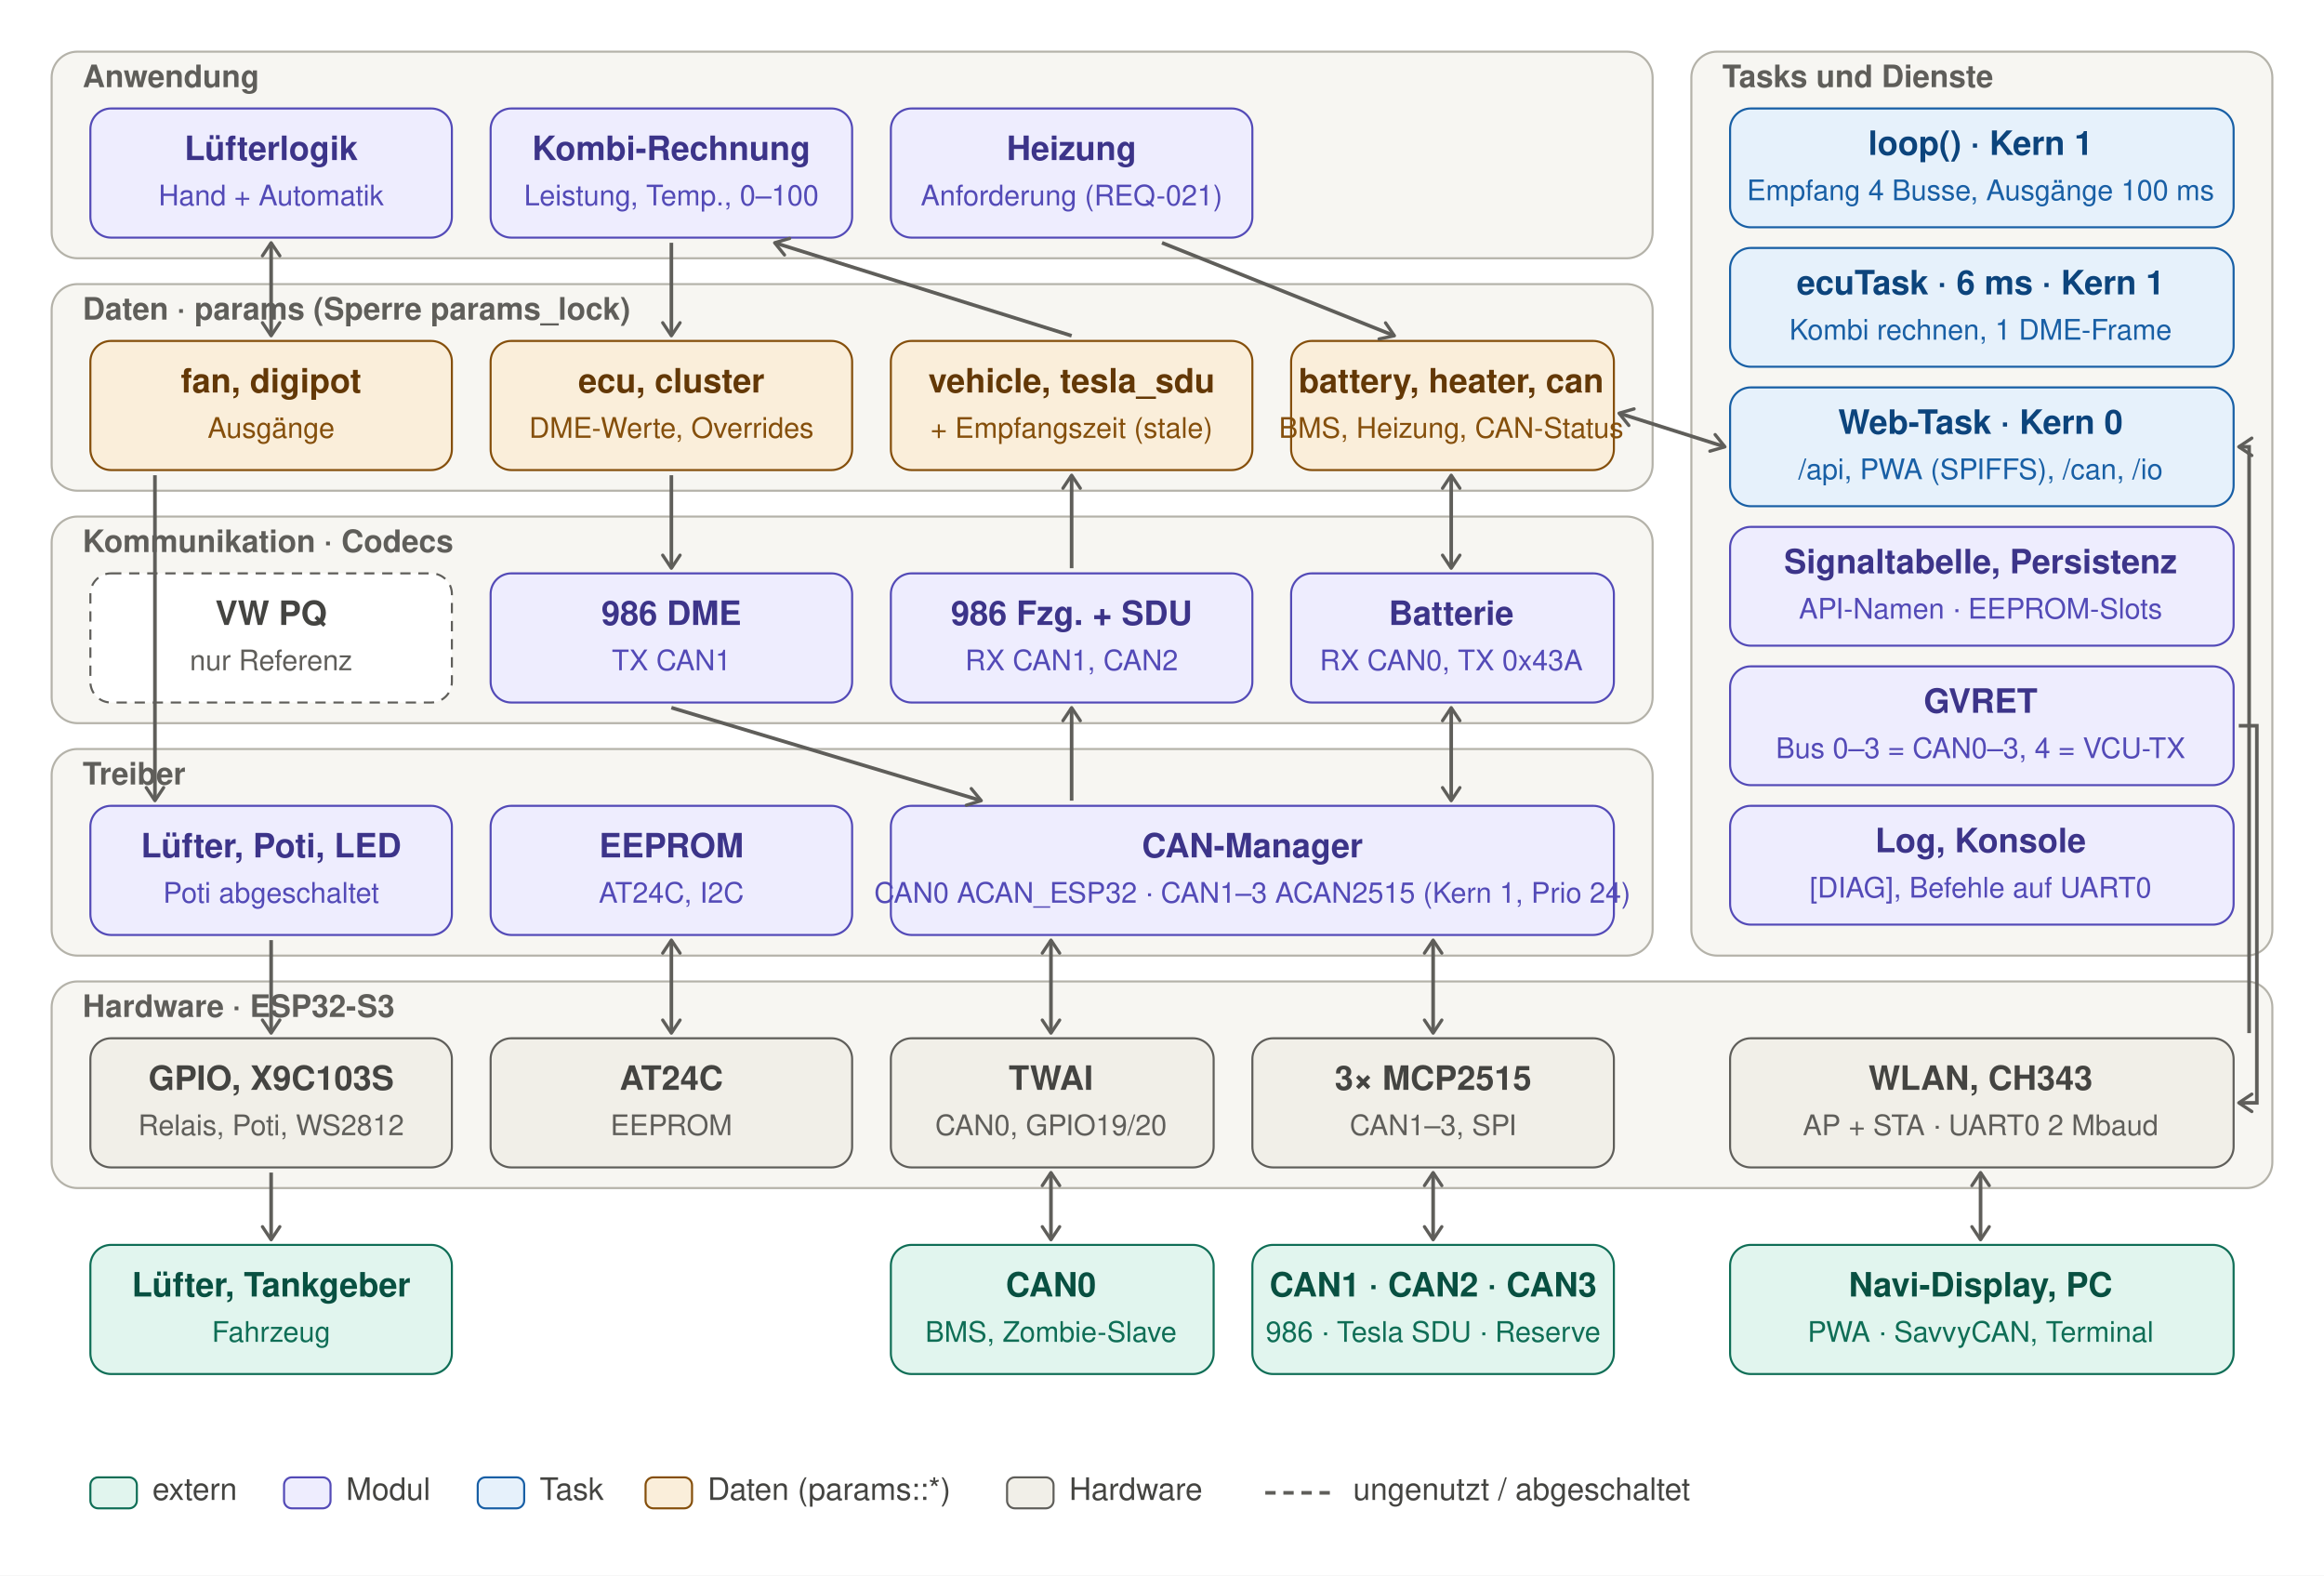
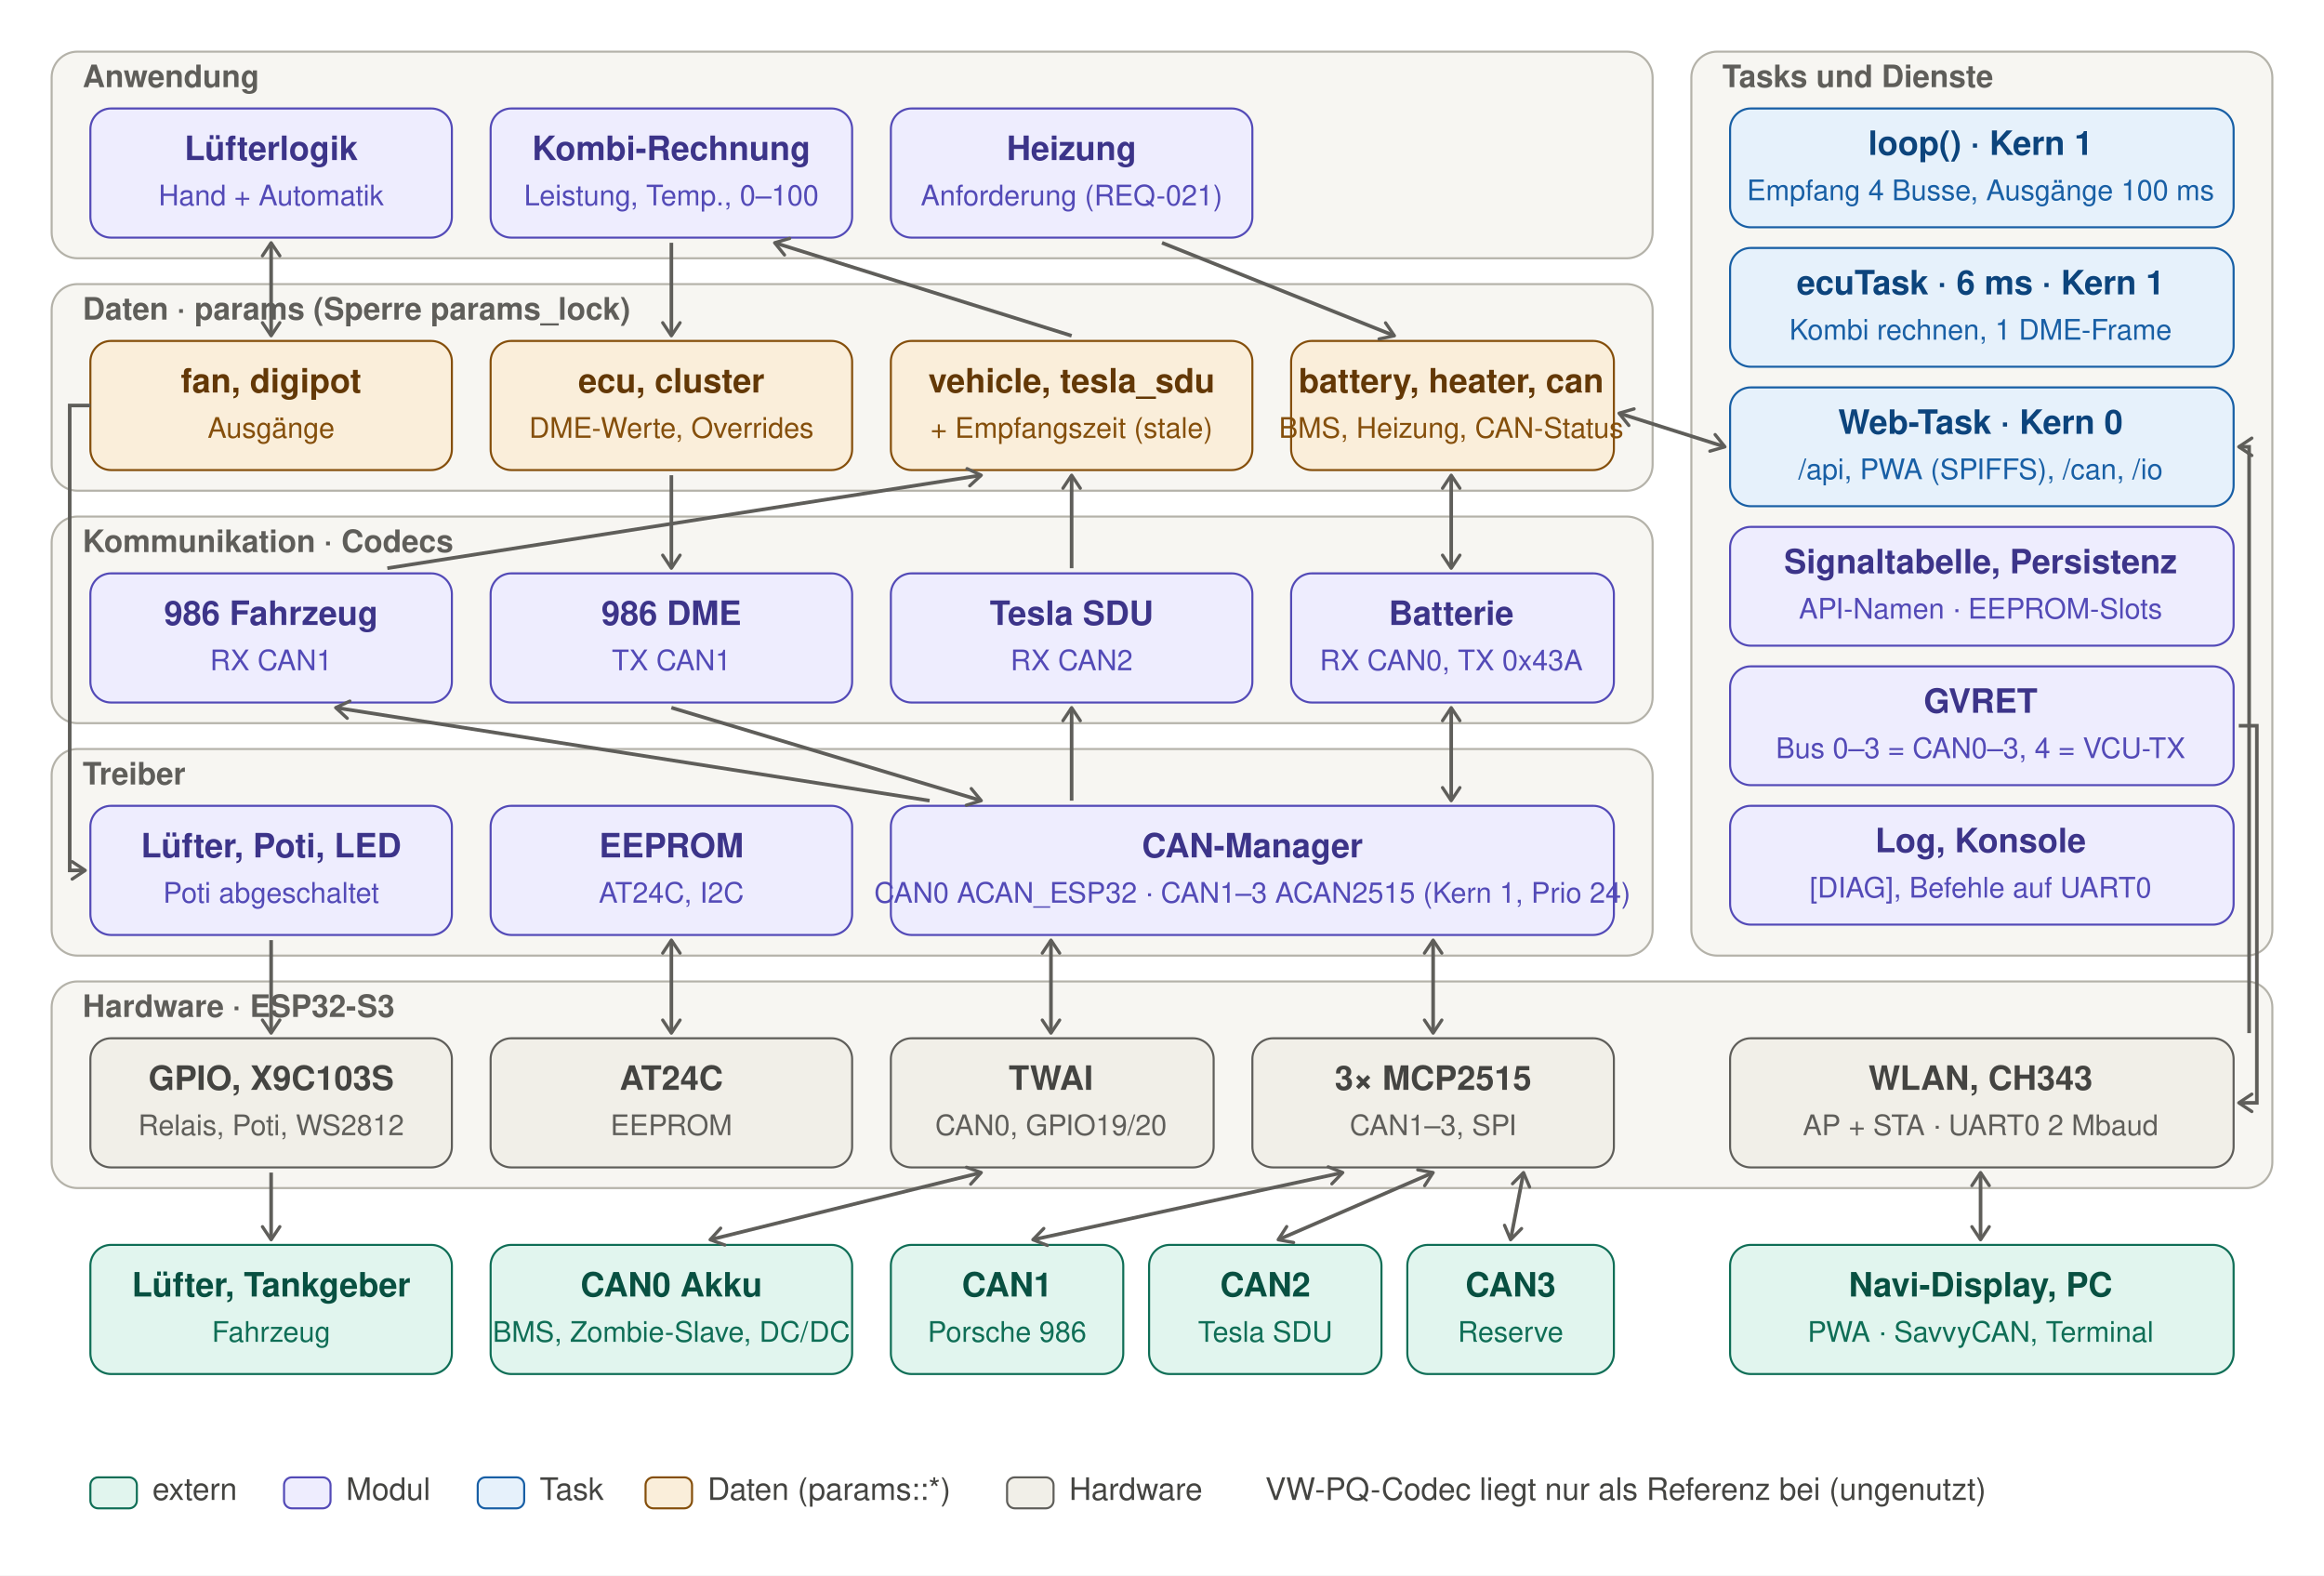
<svg xmlns="http://www.w3.org/2000/svg" width="900" height="610" viewBox="0 0 900 610" role="img">
  <style>
text{font-family:-apple-system,"Segoe UI",Helvetica,Arial,sans-serif;dominant-baseline:central;text-anchor:middle}
.h{font-size:13px;font-weight:600}.s{font-size:11px}
.bl{font-size:12px;fill:#5F5E5A;text-anchor:start;font-weight:600}
.band{fill:#F7F6F2;stroke:#B4B2A9;stroke-width:0.8}
.ext rect{fill:#E1F5EE;stroke:#0F6E56}.ext .h{fill:#085041}.ext .s{fill:#0F6E56}
.mod rect{fill:#EEEDFE;stroke:#534AB7}.mod .h{fill:#3C3489}.mod .s{fill:#534AB7}
.task rect{fill:#E6F1FB;stroke:#185FA5}.task .h{fill:#0C447C}.task .s{fill:#185FA5}
.mem rect{fill:#FAEEDA;stroke:#854F0B}.mem .h{fill:#633806}.mem .s{fill:#854F0B}
.hw rect{fill:#F1EFE8;stroke:#5F5E5A}.hw .h{fill:#444441}.hw .s{fill:#5F5E5A}
.plan rect{fill:#FFFFFF;stroke:#5F5E5A;stroke-dasharray:4 3}.plan .h{fill:#444441}.plan .s{fill:#5F5E5A}
rect{stroke-width:0.8}
.a{stroke:#5F5E5A;stroke-width:1.4;fill:none}.d{stroke-dasharray:4 3}
.l{font-size:12px;fill:#444441;text-anchor:start}
</style>
  <defs>
    <marker id="m" viewBox="0 0 10 10" refX="8" refY="5" markerWidth="6" markerHeight="6" orient="auto-start-reverse">
      <path d="M2 1L8 5L2 9" fill="none" stroke="#5F5E5A" stroke-width="1.5" stroke-linecap="round" stroke-linejoin="round" />
    </marker>
  </defs>
  <rect x="0" y="0" width="900" height="610" fill="#FFFFFF" stroke="none" />
  <rect class="band" x="20" y="20" width="620" height="80" rx="10" />
  <text class="bl" x="32" y="31">Anwendung</text>
  <rect class="band" x="20" y="110" width="620" height="80" rx="10" />
  <text class="bl" x="32" y="121">Daten · params (Sperre params_lock)</text>
  <rect class="band" x="20" y="200" width="620" height="80" rx="10" />
  <text class="bl" x="32" y="211">Kommunikation · Codecs</text>
  <rect class="band" x="20" y="290" width="620" height="80" rx="10" />
  <text class="bl" x="32" y="301">Treiber</text>
  <rect class="band" x="20" y="380" width="860" height="80" rx="10" />
  <text class="bl" x="32" y="391">Hardware · ESP32-S3</text>
  <rect class="band" x="655" y="20" width="225" height="350" rx="10" />
  <text class="bl" x="667" y="31">Tasks und Dienste</text>
  <g class="mod">
    <rect x="35" y="42" width="140" height="50" rx="8" />
    <text class="h" x="105" y="59">Lüfterlogik</text>
    <text class="s" x="105" y="77">Hand + Automatik</text>
  </g>
  <g class="mod">
    <rect x="190" y="42" width="140" height="50" rx="8" />
    <text class="h" x="260" y="59">Kombi-Rechnung</text>
    <text class="s" x="260" y="77">Leistung, Temp., 0–100</text>
  </g>
  <g class="mod">
    <rect x="345" y="42" width="140" height="50" rx="8" />
    <text class="h" x="415" y="59">Heizung</text>
    <text class="s" x="415" y="77">Anforderung (REQ-021)</text>
  </g>
  <g class="mem">
    <rect x="35" y="132" width="140" height="50" rx="8" />
    <text class="h" x="105" y="149">fan, digipot</text>
    <text class="s" x="105" y="167">Ausgänge</text>
  </g>
  <g class="mem">
    <rect x="190" y="132" width="140" height="50" rx="8" />
    <text class="h" x="260" y="149">ecu, cluster</text>
    <text class="s" x="260" y="167">DME-Werte, Overrides</text>
  </g>
  <g class="mem">
    <rect x="345" y="132" width="140" height="50" rx="8" />
    <text class="h" x="415" y="149">vehicle, tesla_sdu</text>
    <text class="s" x="415" y="167">+ Empfangszeit (stale)</text>
  </g>
  <g class="mem">
    <rect x="500" y="132" width="125" height="50" rx="8" />
    <text class="h" x="562" y="149">battery, heater, can</text>
    <text class="s" x="562" y="167">BMS, Heizung, CAN-Status</text>
  </g>
-   <g class="plan">
+   <g class="mod">
    <rect x="35" y="222" width="140" height="50" rx="8" />
-     <text class="h" x="105" y="239">VW PQ</text>
-     <text class="s" x="105" y="257">nur Referenz</text>
+     <text class="h" x="105" y="239">986 Fahrzeug</text>
+     <text class="s" x="105" y="257">RX CAN1</text>
  </g>
  <g class="mod">
    <rect x="190" y="222" width="140" height="50" rx="8" />
    <text class="h" x="260" y="239">986 DME</text>
    <text class="s" x="260" y="257">TX CAN1</text>
  </g>
  <g class="mod">
    <rect x="345" y="222" width="140" height="50" rx="8" />
-     <text class="h" x="415" y="239">986 Fzg. + SDU</text>
-     <text class="s" x="415" y="257">RX CAN1, CAN2</text>
+     <text class="h" x="415" y="239">Tesla SDU</text>
+     <text class="s" x="415" y="257">RX CAN2</text>
  </g>
  <g class="mod">
    <rect x="500" y="222" width="125" height="50" rx="8" />
    <text class="h" x="562" y="239">Batterie</text>
    <text class="s" x="562" y="257">RX CAN0, TX 0x43A</text>
  </g>
  <g class="mod">
    <rect x="35" y="312" width="140" height="50" rx="8" />
    <text class="h" x="105" y="329">Lüfter, Poti, LED</text>
    <text class="s" x="105" y="347">Poti abgeschaltet</text>
  </g>
  <g class="mod">
    <rect x="190" y="312" width="140" height="50" rx="8" />
    <text class="h" x="260" y="329">EEPROM</text>
    <text class="s" x="260" y="347">AT24C, I2C</text>
  </g>
  <g class="mod">
    <rect x="345" y="312" width="280" height="50" rx="8" />
    <text class="h" x="485" y="329">CAN-Manager</text>
    <text class="s" x="485" y="347">CAN0 ACAN_ESP32 · CAN1–3 ACAN2515 (Kern 1, Prio 24)</text>
  </g>
  <g class="hw">
    <rect x="35" y="402" width="140" height="50" rx="8" />
    <text class="h" x="105" y="419">GPIO, X9C103S</text>
    <text class="s" x="105" y="437">Relais, Poti, WS2812</text>
  </g>
  <g class="hw">
    <rect x="190" y="402" width="140" height="50" rx="8" />
    <text class="h" x="260" y="419">AT24C</text>
    <text class="s" x="260" y="437">EEPROM</text>
  </g>
  <g class="hw">
    <rect x="345" y="402" width="125" height="50" rx="8" />
    <text class="h" x="407" y="419">TWAI</text>
    <text class="s" x="407" y="437">CAN0, GPIO19/20</text>
  </g>
  <g class="hw">
    <rect x="485" y="402" width="140" height="50" rx="8" />
    <text class="h" x="555" y="419">3× MCP2515</text>
    <text class="s" x="555" y="437">CAN1–3, SPI</text>
  </g>
  <g class="hw">
    <rect x="670" y="402" width="195" height="50" rx="8" />
    <text class="h" x="767" y="419">WLAN, CH343</text>
    <text class="s" x="767" y="437">AP + STA · UART0 2 Mbaud</text>
  </g>
  <g class="ext">
    <rect x="35" y="482" width="140" height="50" rx="8" />
    <text class="h" x="105" y="499">Lüfter, Tankgeber</text>
    <text class="s" x="105" y="517">Fahrzeug</text>
  </g>
  <g class="ext">
-     <rect x="345" y="482" width="125" height="50" rx="8" />
-     <text class="h" x="407" y="499">CAN0</text>
-     <text class="s" x="407" y="517">BMS, Zombie-Slave</text>
-   </g>
-   <g class="ext">
-     <rect x="485" y="482" width="140" height="50" rx="8" />
-     <text class="h" x="555" y="499">CAN1 · CAN2 · CAN3</text>
-     <text class="s" x="555" y="517">986 · Tesla SDU · Reserve</text>
+     <rect x="190" y="482" width="140" height="50" rx="8" />
+     <text class="h" x="260" y="499">CAN0 Akku</text>
+     <text class="s" x="260" y="517">BMS, Zombie-Slave, DC/DC</text>
+   </g>
+   <g class="ext">
+     <rect x="345" y="482" width="90" height="50" rx="8" />
+     <text class="h" x="390" y="499">CAN1</text>
+     <text class="s" x="390" y="517">Porsche 986</text>
+   </g>
+   <g class="ext">
+     <rect x="445" y="482" width="90" height="50" rx="8" />
+     <text class="h" x="490" y="499">CAN2</text>
+     <text class="s" x="490" y="517">Tesla SDU</text>
+   </g>
+   <g class="ext">
+     <rect x="545" y="482" width="80" height="50" rx="8" />
+     <text class="h" x="585" y="499">CAN3</text>
+     <text class="s" x="585" y="517">Reserve</text>
  </g>
  <g class="ext">
    <rect x="670" y="482" width="195" height="50" rx="8" />
    <text class="h" x="767" y="499">Navi-Display, PC</text>
    <text class="s" x="767" y="517">PWA · SavvyCAN, Terminal</text>
  </g>
  <g class="task">
    <rect x="670" y="42" width="195" height="46" rx="8" />
    <text class="h" x="767" y="57">loop() · Kern 1</text>
    <text class="s" x="767" y="75">Empfang 4 Busse, Ausgänge 100 ms</text>
  </g>
  <g class="task">
    <rect x="670" y="96" width="195" height="46" rx="8" />
    <text class="h" x="767" y="111">ecuTask · 6 ms · Kern 1</text>
    <text class="s" x="767" y="129">Kombi rechnen, 1 DME-Frame</text>
  </g>
  <g class="task">
    <rect x="670" y="150" width="195" height="46" rx="8" />
    <text class="h" x="767" y="165">Web-Task · Kern 0</text>
    <text class="s" x="767" y="183">/api, PWA (SPIFFS), /can, /io</text>
  </g>
  <g class="mod">
    <rect x="670" y="204" width="195" height="46" rx="8" />
    <text class="h" x="767" y="219">Signaltabelle, Persistenz</text>
    <text class="s" x="767" y="237">API-Namen · EEPROM-Slots</text>
  </g>
  <g class="mod">
    <rect x="670" y="258" width="195" height="46" rx="8" />
    <text class="h" x="767" y="273">GVRET</text>
    <text class="s" x="767" y="291">Bus 0–3 = CAN0–3, 4 = VCU-TX</text>
  </g>
  <g class="mod">
    <rect x="670" y="312" width="195" height="46" rx="8" />
    <text class="h" x="767" y="327">Log, Konsole</text>
    <text class="s" x="767" y="345">[DIAG], Befehle auf UART0</text>
  </g>
  <line x1="105" y1="94" x2="105" y2="130" class="a" marker-start="url(#m)" marker-end="url(#m)" />
  <line x1="260" y1="94" x2="260" y2="130" class="a" marker-end="url(#m)" />
  <line x1="415" y1="130" x2="300" y2="94" class="a" marker-end="url(#m)" />
  <line x1="450" y1="94" x2="540" y2="130" class="a" marker-end="url(#m)" />
  <line x1="260" y1="184" x2="260" y2="220" class="a" marker-end="url(#m)" />
  <line x1="415" y1="220" x2="415" y2="184" class="a" marker-end="url(#m)" />
+   <line x1="150" y1="220" x2="380" y2="184" class="a" marker-end="url(#m)" />
  <line x1="562" y1="184" x2="562" y2="220" class="a" marker-start="url(#m)" marker-end="url(#m)" />
-   <path d="M60 184 L60 310" class="a" marker-end="url(#m)" />
+   <path d="M35 157 L27 157 L27 337 L33 337" class="a" marker-end="url(#m)" />
  <line x1="260" y1="274" x2="380" y2="310" class="a" marker-end="url(#m)" />
+   <line x1="360" y1="310" x2="130" y2="274" class="a" marker-end="url(#m)" />
  <line x1="415" y1="310" x2="415" y2="274" class="a" marker-end="url(#m)" />
  <line x1="562" y1="274" x2="562" y2="310" class="a" marker-start="url(#m)" marker-end="url(#m)" />
  <line x1="105" y1="364" x2="105" y2="400" class="a" marker-end="url(#m)" />
  <line x1="260" y1="364" x2="260" y2="400" class="a" marker-start="url(#m)" marker-end="url(#m)" />
  <line x1="407" y1="364" x2="407" y2="400" class="a" marker-start="url(#m)" marker-end="url(#m)" />
  <line x1="555" y1="364" x2="555" y2="400" class="a" marker-start="url(#m)" marker-end="url(#m)" />
  <line x1="105" y1="454" x2="105" y2="480" class="a" marker-end="url(#m)" />
-   <line x1="407" y1="454" x2="407" y2="480" class="a" marker-start="url(#m)" marker-end="url(#m)" />
-   <line x1="555" y1="454" x2="555" y2="480" class="a" marker-start="url(#m)" marker-end="url(#m)" />
+   <line x1="380" y1="454" x2="275" y2="480" class="a" marker-start="url(#m)" marker-end="url(#m)" />
+   <line x1="520" y1="454" x2="400" y2="480" class="a" marker-start="url(#m)" marker-end="url(#m)" />
+   <line x1="555" y1="454" x2="495" y2="480" class="a" marker-start="url(#m)" marker-end="url(#m)" />
+   <line x1="590" y1="454" x2="585" y2="480" class="a" marker-start="url(#m)" marker-end="url(#m)" />
  <line x1="767" y1="454" x2="767" y2="480" class="a" marker-start="url(#m)" marker-end="url(#m)" />
  <line x1="668" y1="173" x2="627" y2="160" class="a" marker-start="url(#m)" marker-end="url(#m)" />
  <path d="M867 281 L874 281 L874 427 L867 427" class="a" marker-end="url(#m)" />
  <path d="M867 173 L871 173 L871 400" class="a" marker-start="url(#m)" />
  <g class="ext">
    <rect x="35" y="572" width="18" height="12" rx="3" />
  </g>
  <text class="l" x="59" y="578">extern</text>
  <g class="mod">
    <rect x="110" y="572" width="18" height="12" rx="3" />
  </g>
  <text class="l" x="134" y="578">Modul</text>
  <g class="task">
    <rect x="185" y="572" width="18" height="12" rx="3" />
  </g>
  <text class="l" x="209" y="578">Task</text>
  <g class="mem">
    <rect x="250" y="572" width="18" height="12" rx="3" />
  </g>
  <text class="l" x="274" y="578">Daten (params::*)</text>
  <g class="hw">
    <rect x="390" y="572" width="18" height="12" rx="3" />
  </g>
  <text class="l" x="414" y="578">Hardware</text>
-   <line x1="490" y1="578" x2="518" y2="578" class="a d" />
-   <text class="l" x="524" y="578">ungenutzt / abgeschaltet</text>
+   <text class="l" x="490" y="578">VW-PQ-Codec liegt nur als Referenz bei (ungenutzt)</text>
</svg>
